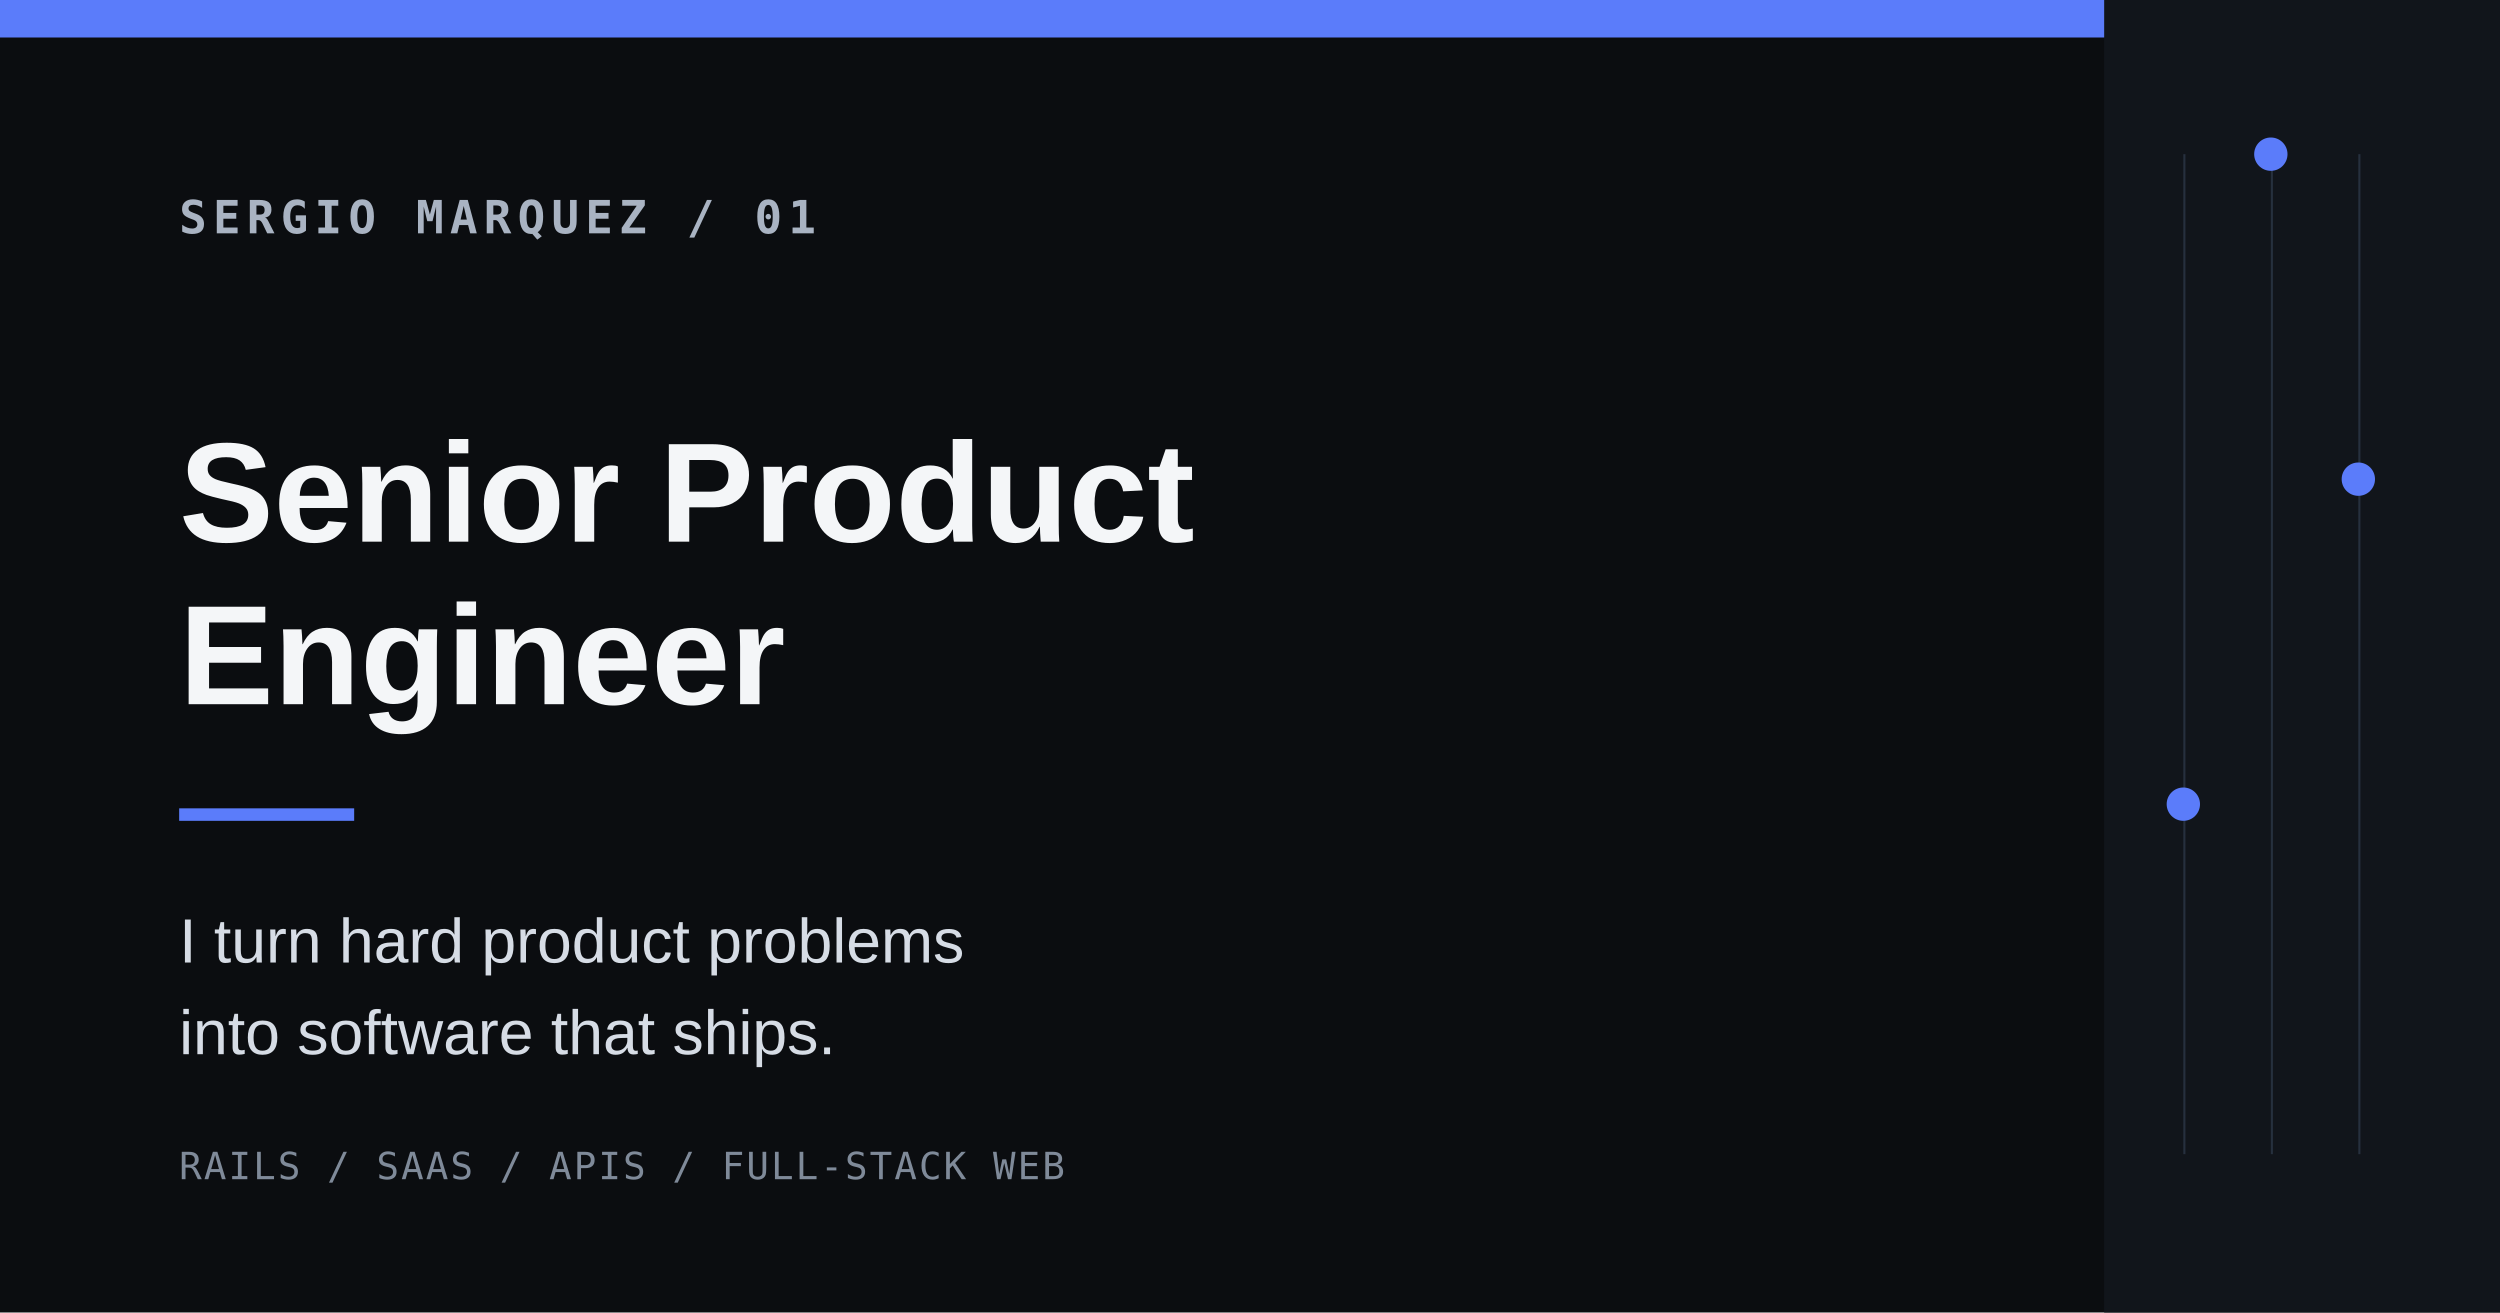
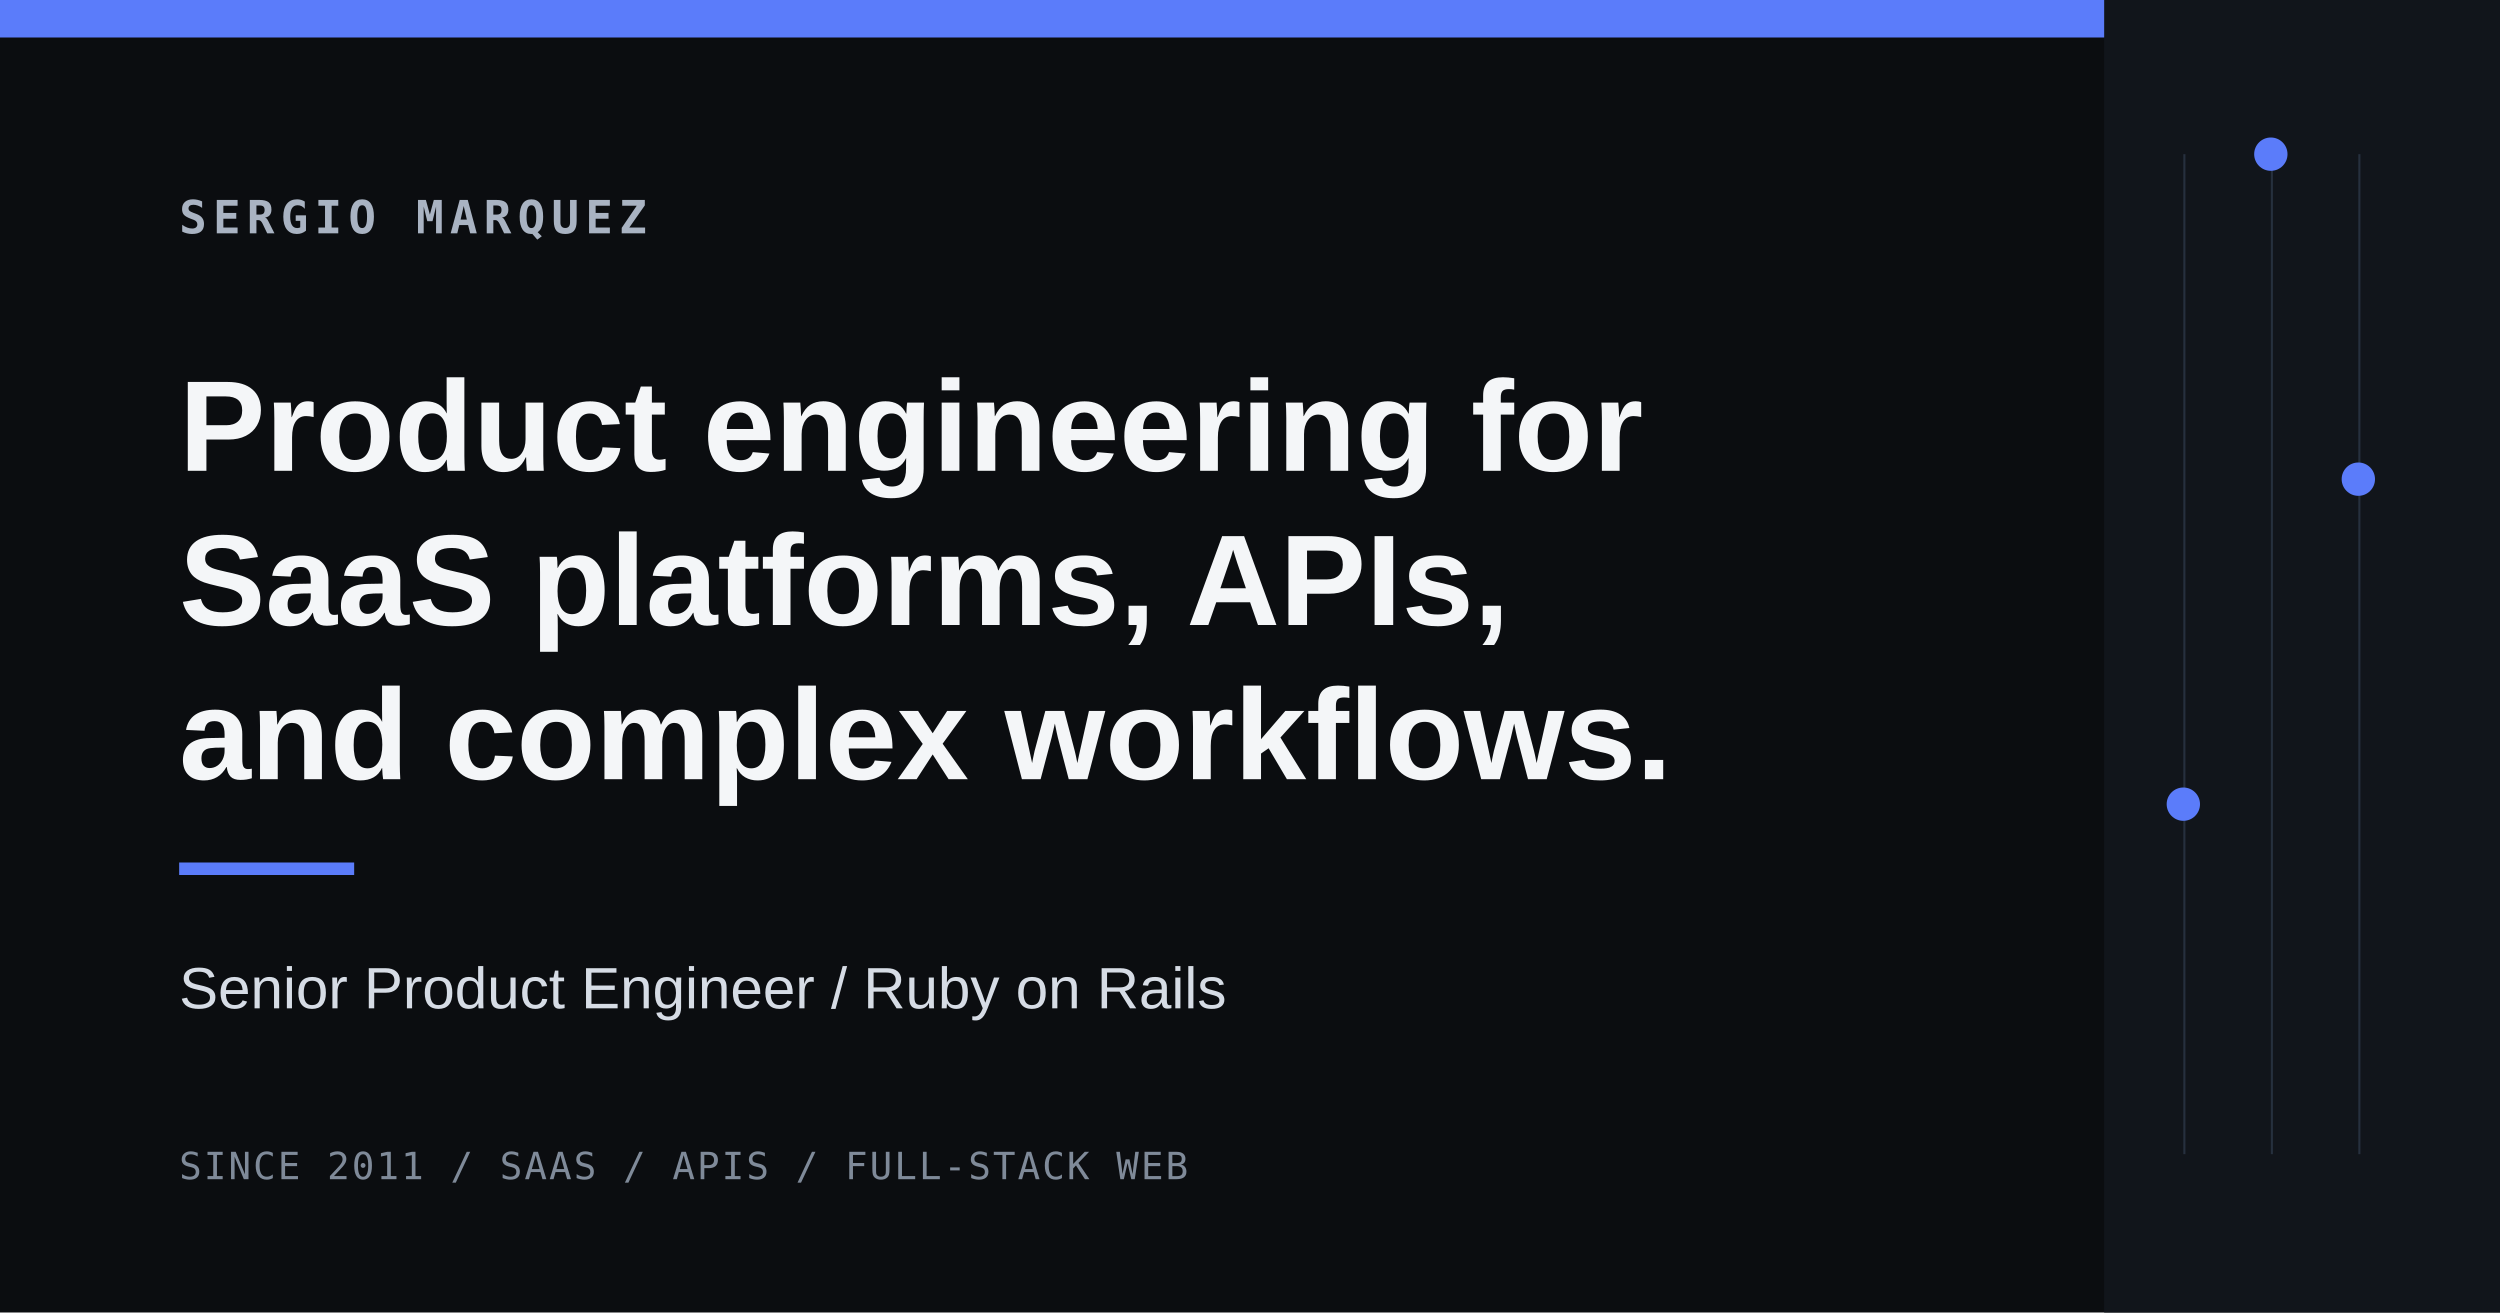
<svg xmlns="http://www.w3.org/2000/svg" width="1200" height="630" viewBox="0 0 1200 630" role="img" aria-labelledby="title description">
  <rect width="1200" height="630" fill="#0b0d10" />
  <path d="M0 0h1200v18H0z" fill="#5b7cfa" />
  <path d="M1010 0h190v630h-190z" fill="#11151b" />
  <path d="M1048 74h1v480h-1zM1090 74h1v480h-1zM1132 74h1v480h-1z" fill="#26303e" />
  <circle cx="1090" cy="74" r="8" fill="#5b7cfa" />
  <circle cx="1132" cy="230" r="8" fill="#5b7cfa" />
  <circle cx="1048" cy="386" r="8" fill="#5b7cfa" />
-   <text x="86" y="112" fill="#a9b3c2" font-family="monospace" font-size="22" font-weight="700" letter-spacing="3">SERGIO MARQUEZ / 01</text>
-   <text x="86" y="260" fill="#f4f6f8" font-family="Arial, Helvetica, sans-serif" font-size="68" font-weight="700">Senior Product</text>
-   <text x="86" y="338" fill="#f4f6f8" font-family="Arial, Helvetica, sans-serif" font-size="68" font-weight="700">Engineer</text>
-   <rect x="86" y="388" width="84" height="6" fill="#5b7cfa" />
-   <text x="86" y="462" fill="#d6dce5" font-family="Arial, Helvetica, sans-serif" font-size="30">I turn hard product problems</text>
-   <text x="86" y="506" fill="#d6dce5" font-family="Arial, Helvetica, sans-serif" font-size="30">into software that ships.</text>
-   <text x="86" y="566" fill="#7f8a99" font-family="monospace" font-size="18" letter-spacing="1">RAILS  /  SAAS  /  APIS  /  FULL-STACK WEB</text>
+   <text x="86" y="112" fill="#a9b3c2" font-family="monospace" font-size="22" font-weight="700" letter-spacing="3">SERGIO MARQUEZ</text>
+   <text x="86" y="226" fill="#f4f6f8" font-family="Arial, Helvetica, sans-serif" font-size="62" font-weight="700">Product engineering for</text>
+   <text x="86" y="300" fill="#f4f6f8" font-family="Arial, Helvetica, sans-serif" font-size="62" font-weight="700">SaaS platforms, APIs,</text>
+   <text x="86" y="374" fill="#f4f6f8" font-family="Arial, Helvetica, sans-serif" font-size="62" font-weight="700">and complex workflows.</text>
+   <rect x="86" y="414" width="84" height="6" fill="#5b7cfa" />
+   <text x="86" y="484" fill="#d6dce5" font-family="Arial, Helvetica, sans-serif" font-size="28">Senior Product Engineer / Ruby on Rails</text>
+   <text x="86" y="566" fill="#7f8a99" font-family="monospace" font-size="18" letter-spacing="1">SINCE 2011  /  SAAS  /  APIS  /  FULL-STACK WEB</text>
</svg>
